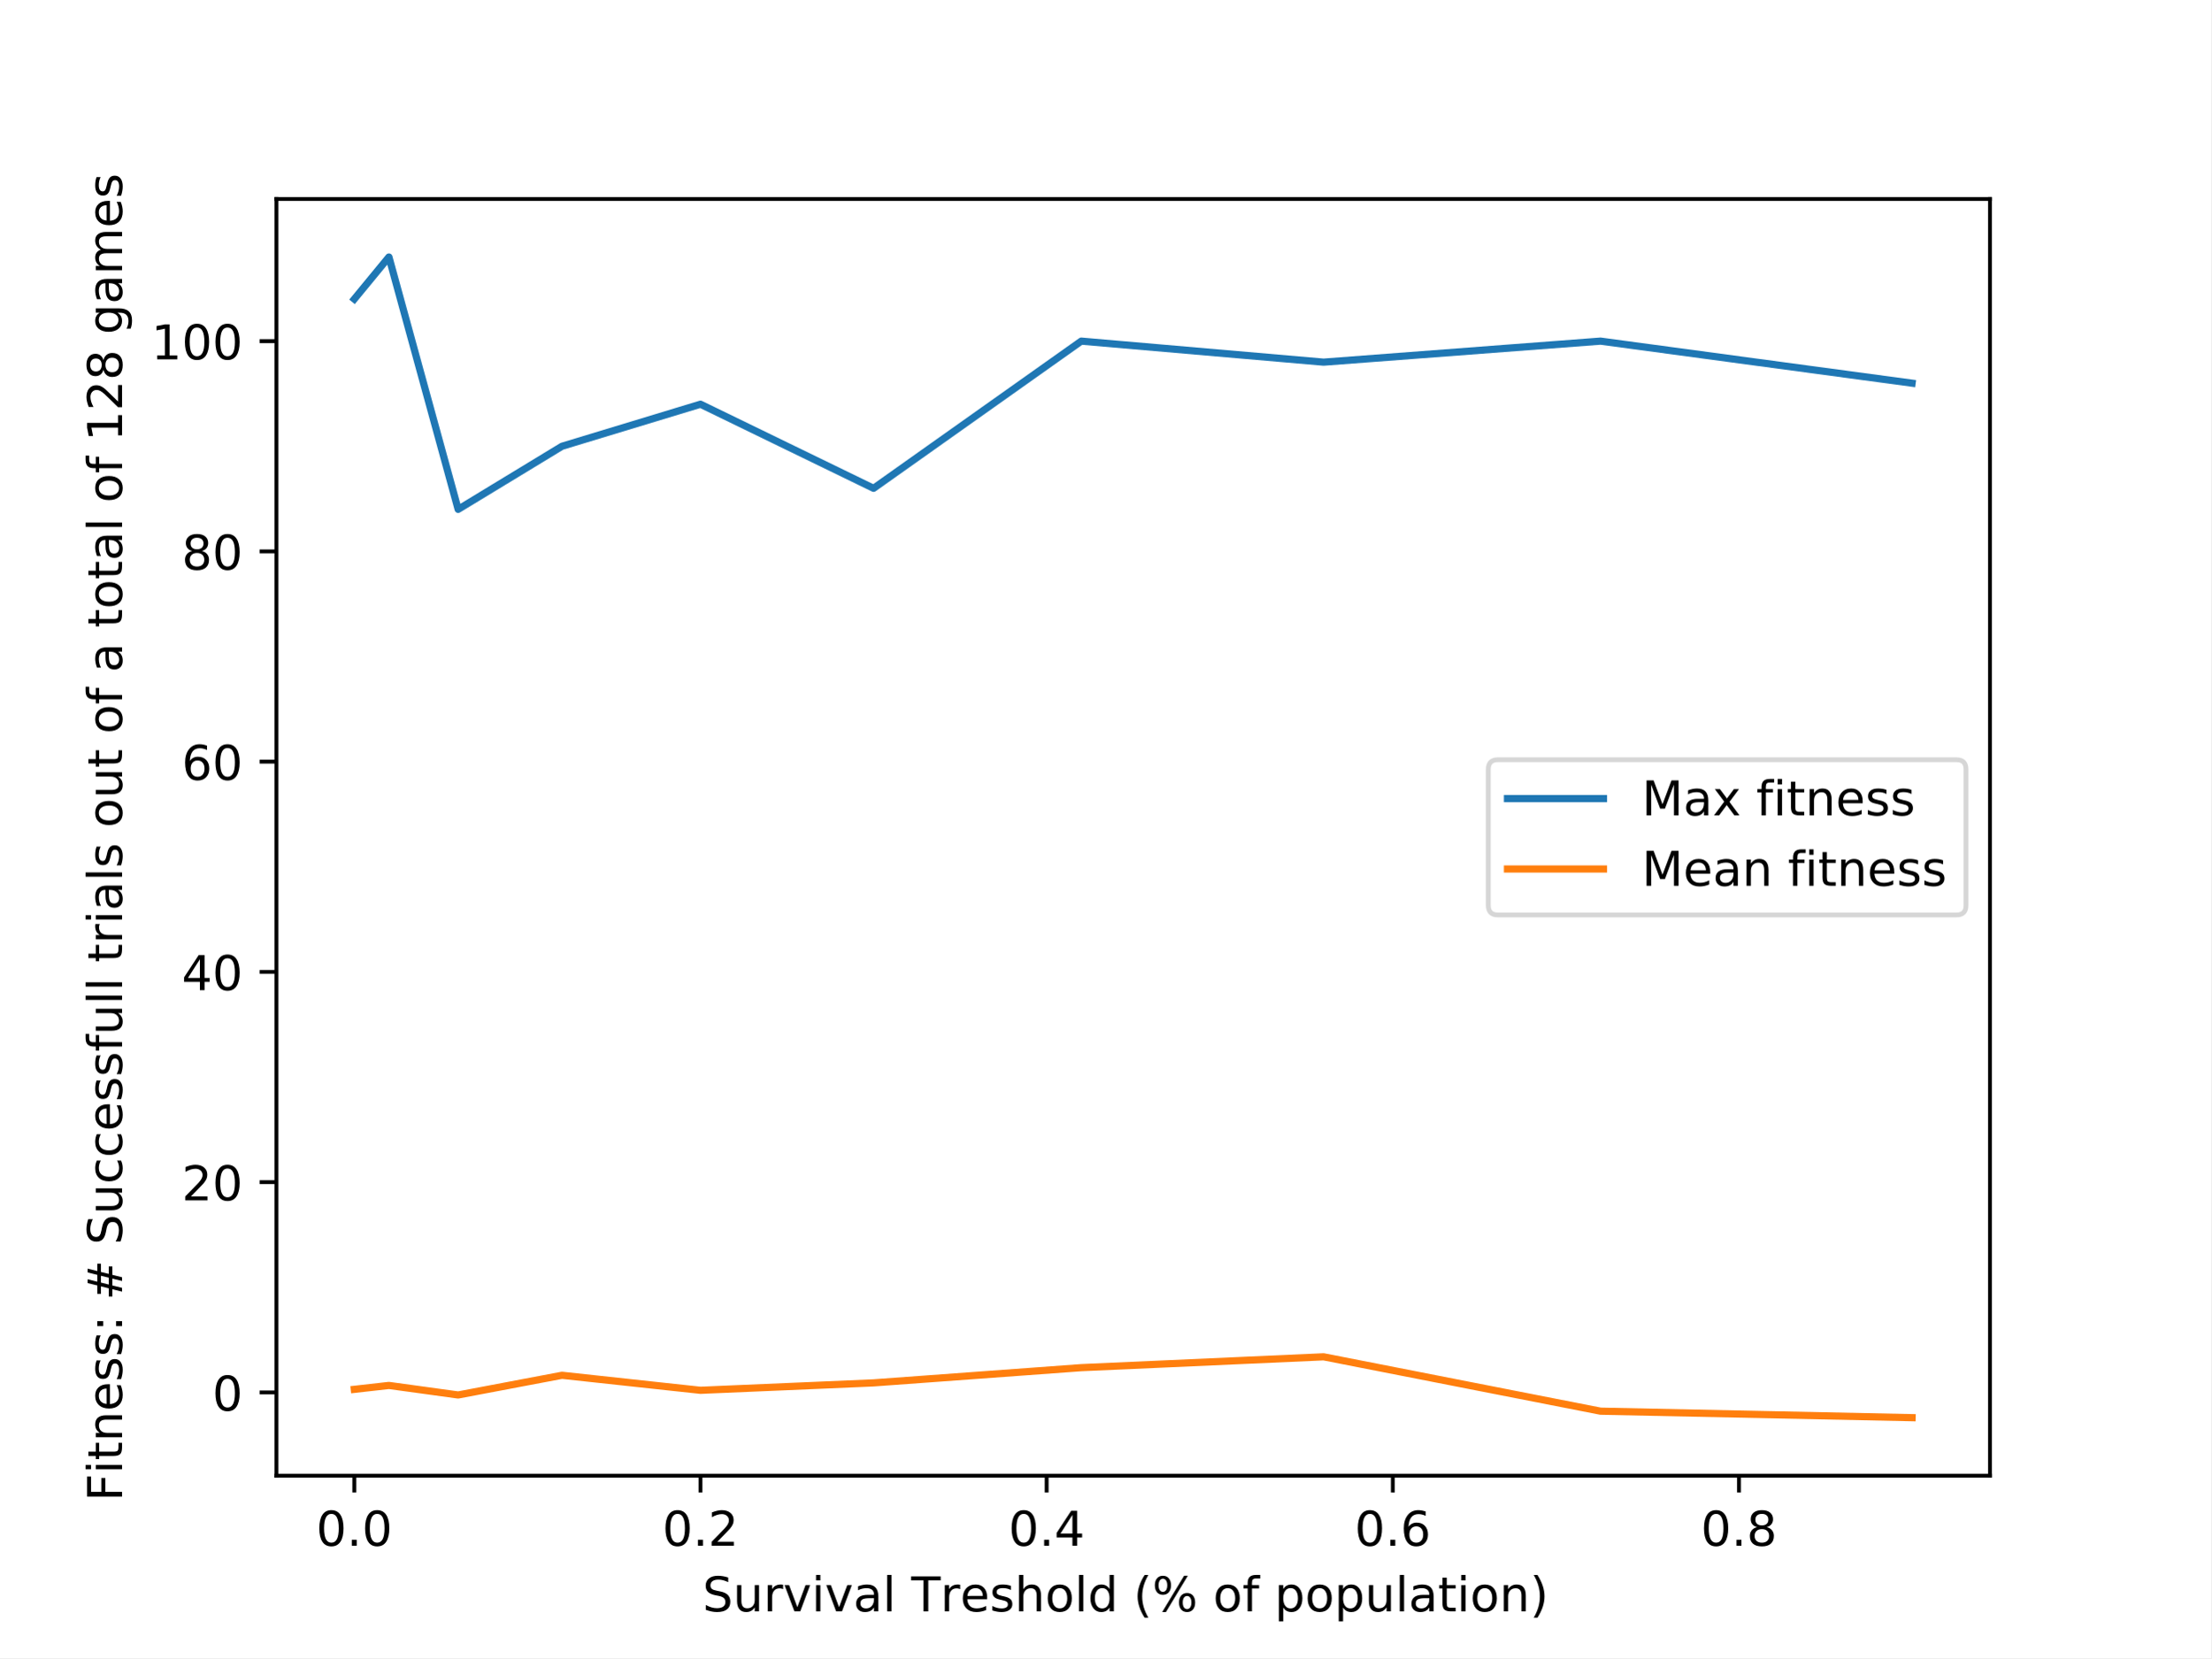
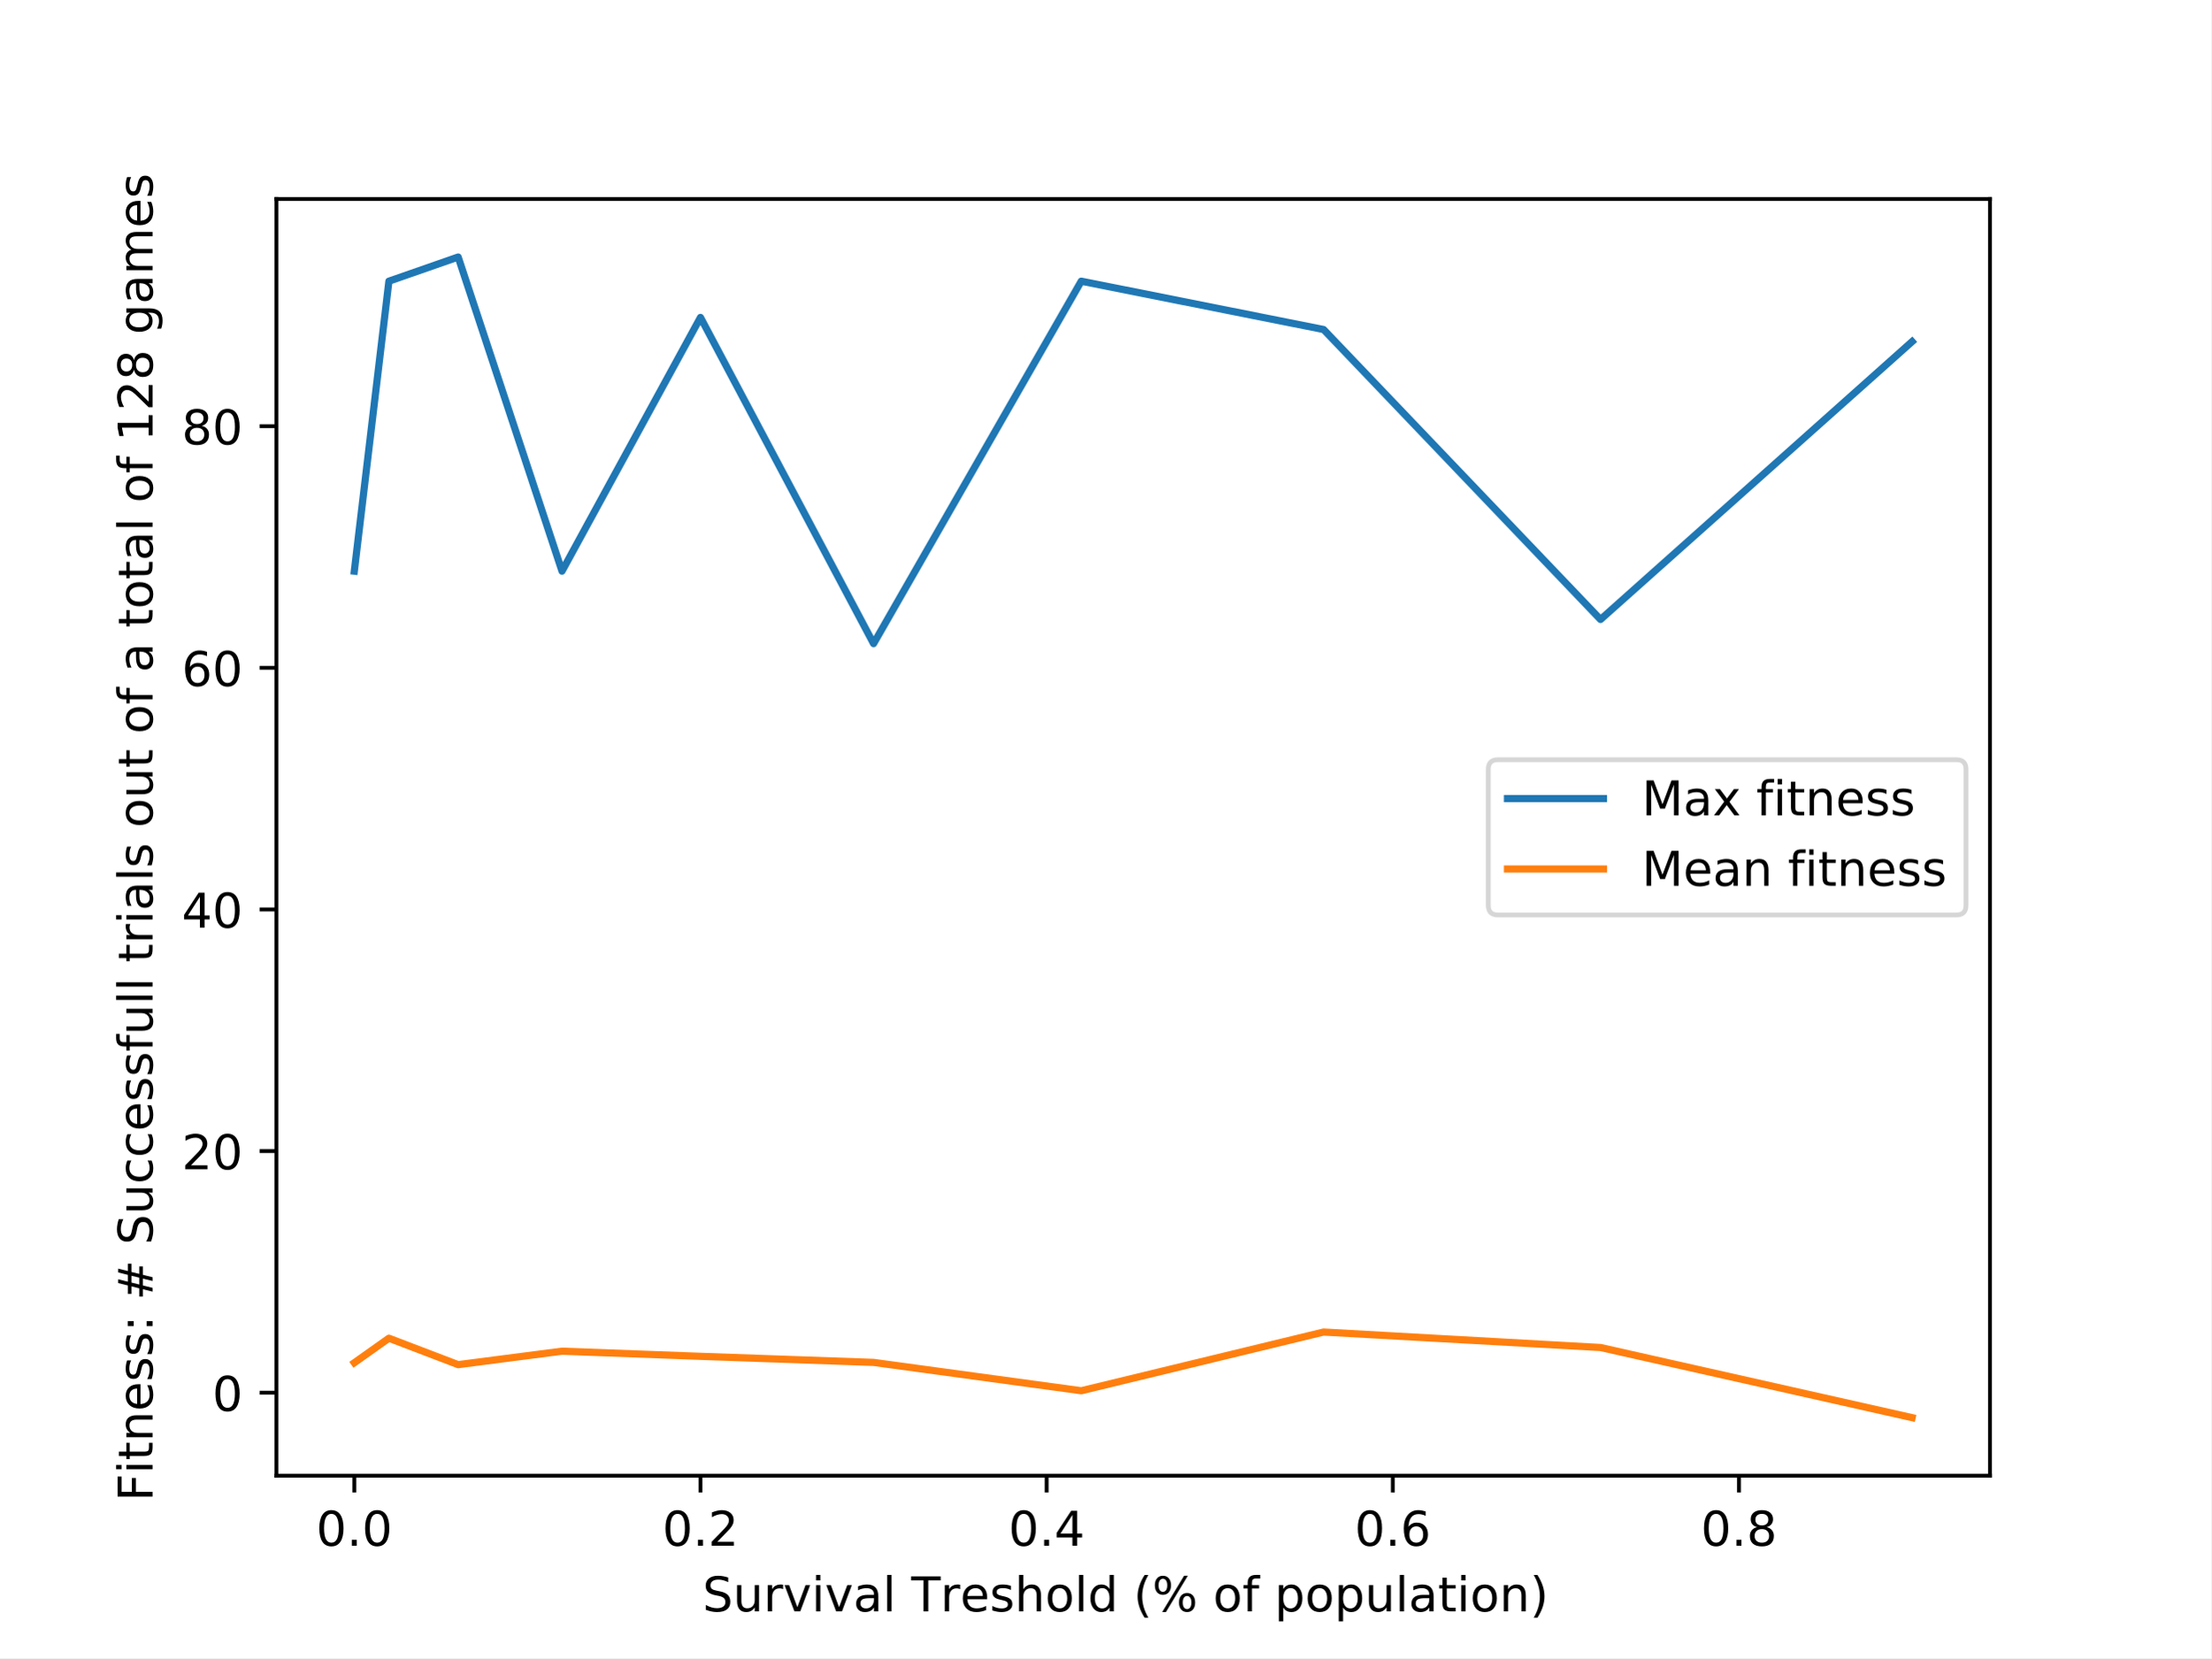
<svg xmlns="http://www.w3.org/2000/svg" xmlns:xlink="http://www.w3.org/1999/xlink" height="345.6pt" version="1.1" viewBox="0 0 460.8 345.6" width="460.8pt">
  <defs>
    <style type="text/css">
*{stroke-linecap:butt;stroke-linejoin:round;}
  </style>
  </defs>
  <g id="figure_1">
    <g id="patch_1">
      <path d="M 0 345.6  L 460.8 345.6  L 460.8 0  L 0 0  z " style="fill:#ffffff;" />
    </g>
    <g id="axes_1">
      <g id="patch_2">
        <path d="M 57.6 307.584  L 414.72 307.584  L 414.72 41.472  L 57.6 41.472  z " style="fill:#ffffff;" />
      </g>
      <g id="matplotlib.axis_1">
        <g id="xtick_1">
          <g id="line2d_1">
            <defs>
-               <path d="M 0 0  L 0 3.5  " id="m935483ca59" style="stroke:#000000;stroke-width:0.8;" />
-             </defs>
-             <g>
-               <use style="stroke:#000000;stroke-width:0.8;" x="73.833" xlink:href="#m935483ca59" y="307.584" />
+               <path d="M 0 0  L 0 3.5  " id="m6091620887" style="stroke:#000000;stroke-width:0.8;" />
+             </defs>
+             <g>
+               <use style="stroke:#000000;stroke-width:0.8;" x="73.833" xlink:href="#m6091620887" y="307.584" />
            </g>
          </g>
          <g id="text_1">
            <defs>
              <path d="M 31.781 66.406  Q 24.172 66.406 20.328 58.906  Q 16.5 51.422 16.5 36.375  Q 16.5 21.391 20.328 13.891  Q 24.172 6.391 31.781 6.391  Q 39.453 6.391 43.281 13.891  Q 47.125 21.391 47.125 36.375  Q 47.125 51.422 43.281 58.906  Q 39.453 66.406 31.781 66.406  z M 31.781 74.219  Q 44.047 74.219 50.516 64.516  Q 56.984 54.828 56.984 36.375  Q 56.984 17.969 50.516 8.266  Q 44.047 -1.422 31.781 -1.422  Q 19.531 -1.422 13.062 8.266  Q 6.594 17.969 6.594 36.375  Q 6.594 54.828 13.062 64.516  Q 19.531 74.219 31.781 74.219  z " id="DejaVuSans-48" />
              <path d="M 10.688 12.406  L 21 12.406  L 21 0  L 10.688 0  z " id="DejaVuSans-46" />
            </defs>
            <g transform="translate(65.88116 322.1824)scale(0.1 -0.1)">
              <use xlink:href="#DejaVuSans-48" />
              <use x="63.623" xlink:href="#DejaVuSans-46" />
              <use x="95.41" xlink:href="#DejaVuSans-48" />
            </g>
          </g>
        </g>
        <g id="xtick_2">
          <g id="line2d_2">
            <g>
-               <use style="stroke:#000000;stroke-width:0.8;" x="145.978" xlink:href="#m935483ca59" y="307.584" />
+               <use style="stroke:#000000;stroke-width:0.8;" x="145.978" xlink:href="#m6091620887" y="307.584" />
            </g>
          </g>
          <g id="text_2">
            <defs>
              <path d="M 19.188 8.297  L 53.609 8.297  L 53.609 0  L 7.328 0  L 7.328 8.297  Q 12.938 14.109 22.625 23.891  Q 32.328 33.688 34.812 36.531  Q 39.547 41.844 41.422 45.531  Q 43.312 49.219 43.312 52.781  Q 43.312 58.594 39.234 62.25  Q 35.156 65.922 28.609 65.922  Q 23.969 65.922 18.812 64.312  Q 13.672 62.703 7.812 59.422  L 7.812 69.391  Q 13.766 71.781 18.938 73  Q 24.125 74.219 28.422 74.219  Q 39.75 74.219 46.484 68.547  Q 53.219 62.891 53.219 53.422  Q 53.219 48.922 51.531 44.891  Q 49.859 40.875 45.406 35.406  Q 44.188 33.984 37.641 27.219  Q 31.109 20.453 19.188 8.297  z " id="DejaVuSans-50" />
            </defs>
            <g transform="translate(138.0266 322.1824)scale(0.1 -0.1)">
              <use xlink:href="#DejaVuSans-48" />
              <use x="63.623" xlink:href="#DejaVuSans-46" />
              <use x="95.41" xlink:href="#DejaVuSans-50" />
            </g>
          </g>
        </g>
        <g id="xtick_3">
          <g id="line2d_3">
            <g>
-               <use style="stroke:#000000;stroke-width:0.8;" x="218.124" xlink:href="#m935483ca59" y="307.584" />
+               <use style="stroke:#000000;stroke-width:0.8;" x="218.124" xlink:href="#m6091620887" y="307.584" />
            </g>
          </g>
          <g id="text_3">
            <defs>
              <path d="M 37.797 64.312  L 12.891 25.391  L 37.797 25.391  z M 35.203 72.906  L 47.609 72.906  L 47.609 25.391  L 58.016 25.391  L 58.016 17.188  L 47.609 17.188  L 47.609 0  L 37.797 0  L 37.797 17.188  L 4.891 17.188  L 4.891 26.703  z " id="DejaVuSans-52" />
            </defs>
            <g transform="translate(210.1721 322.1824)scale(0.1 -0.1)">
              <use xlink:href="#DejaVuSans-48" />
              <use x="63.623" xlink:href="#DejaVuSans-46" />
              <use x="95.41" xlink:href="#DejaVuSans-52" />
            </g>
          </g>
        </g>
        <g id="xtick_4">
          <g id="line2d_4">
            <g>
-               <use style="stroke:#000000;stroke-width:0.8;" x="290.269" xlink:href="#m935483ca59" y="307.584" />
+               <use style="stroke:#000000;stroke-width:0.8;" x="290.269" xlink:href="#m6091620887" y="307.584" />
            </g>
          </g>
          <g id="text_4">
            <defs>
              <path d="M 33.016 40.375  Q 26.375 40.375 22.484 35.828  Q 18.609 31.297 18.609 23.391  Q 18.609 15.531 22.484 10.953  Q 26.375 6.391 33.016 6.391  Q 39.656 6.391 43.531 10.953  Q 47.406 15.531 47.406 23.391  Q 47.406 31.297 43.531 35.828  Q 39.656 40.375 33.016 40.375  z M 52.594 71.297  L 52.594 62.312  Q 48.875 64.062 45.094 64.984  Q 41.312 65.922 37.594 65.922  Q 27.828 65.922 22.672 59.328  Q 17.531 52.734 16.797 39.406  Q 19.672 43.656 24.016 45.922  Q 28.375 48.188 33.594 48.188  Q 44.578 48.188 50.953 41.516  Q 57.328 34.859 57.328 23.391  Q 57.328 12.156 50.688 5.359  Q 44.047 -1.422 33.016 -1.422  Q 20.359 -1.422 13.672 8.266  Q 6.984 17.969 6.984 36.375  Q 6.984 53.656 15.188 63.938  Q 23.391 74.219 37.203 74.219  Q 40.922 74.219 44.703 73.484  Q 48.484 72.75 52.594 71.297  z " id="DejaVuSans-54" />
            </defs>
            <g transform="translate(282.3175 322.1824)scale(0.1 -0.1)">
              <use xlink:href="#DejaVuSans-48" />
              <use x="63.623" xlink:href="#DejaVuSans-46" />
              <use x="95.41" xlink:href="#DejaVuSans-54" />
            </g>
          </g>
        </g>
        <g id="xtick_5">
          <g id="line2d_5">
            <g>
-               <use style="stroke:#000000;stroke-width:0.8;" x="362.415" xlink:href="#m935483ca59" y="307.584" />
+               <use style="stroke:#000000;stroke-width:0.8;" x="362.415" xlink:href="#m6091620887" y="307.584" />
            </g>
          </g>
          <g id="text_5">
            <defs>
              <path d="M 31.781 34.625  Q 24.75 34.625 20.719 30.859  Q 16.703 27.094 16.703 20.516  Q 16.703 13.922 20.719 10.156  Q 24.75 6.391 31.781 6.391  Q 38.812 6.391 42.859 10.172  Q 46.922 13.969 46.922 20.516  Q 46.922 27.094 42.891 30.859  Q 38.875 34.625 31.781 34.625  z M 21.922 38.812  Q 15.578 40.375 12.031 44.719  Q 8.5 49.078 8.5 55.328  Q 8.5 64.062 14.719 69.141  Q 20.953 74.219 31.781 74.219  Q 42.672 74.219 48.875 69.141  Q 55.078 64.062 55.078 55.328  Q 55.078 49.078 51.531 44.719  Q 48 40.375 41.703 38.812  Q 48.828 37.156 52.797 32.312  Q 56.781 27.484 56.781 20.516  Q 56.781 9.906 50.312 4.234  Q 43.844 -1.422 31.781 -1.422  Q 19.734 -1.422 13.25 4.234  Q 6.781 9.906 6.781 20.516  Q 6.781 27.484 10.781 32.312  Q 14.797 37.156 21.922 38.812  z M 18.312 54.391  Q 18.312 48.734 21.844 45.562  Q 25.391 42.391 31.781 42.391  Q 38.141 42.391 41.719 45.562  Q 45.312 48.734 45.312 54.391  Q 45.312 60.062 41.719 63.234  Q 38.141 66.406 31.781 66.406  Q 25.391 66.406 21.844 63.234  Q 18.312 60.062 18.312 54.391  z " id="DejaVuSans-56" />
            </defs>
            <g transform="translate(354.463 322.1824)scale(0.1 -0.1)">
              <use xlink:href="#DejaVuSans-48" />
              <use x="63.623" xlink:href="#DejaVuSans-46" />
              <use x="95.41" xlink:href="#DejaVuSans-56" />
            </g>
          </g>
        </g>
        <g id="text_6">
          <defs>
            <path d="M 53.516 70.516  L 53.516 60.891  Q 47.906 63.578 42.922 64.891  Q 37.938 66.219 33.297 66.219  Q 25.25 66.219 20.875 63.094  Q 16.5 59.969 16.5 54.203  Q 16.5 49.359 19.406 46.891  Q 22.312 44.438 30.422 42.922  L 36.375 41.703  Q 47.406 39.594 52.656 34.297  Q 57.906 29 57.906 20.125  Q 57.906 9.516 50.797 4.047  Q 43.703 -1.422 29.984 -1.422  Q 24.812 -1.422 18.969 -0.25  Q 13.141 0.922 6.891 3.219  L 6.891 13.375  Q 12.891 10.016 18.656 8.297  Q 24.422 6.594 29.984 6.594  Q 38.422 6.594 43.016 9.906  Q 47.609 13.234 47.609 19.391  Q 47.609 24.75 44.312 27.781  Q 41.016 30.812 33.5 32.328  L 27.484 33.5  Q 16.453 35.688 11.516 40.375  Q 6.594 45.062 6.594 53.422  Q 6.594 63.094 13.406 68.656  Q 20.219 74.219 32.172 74.219  Q 37.312 74.219 42.625 73.281  Q 47.953 72.359 53.516 70.516  z " id="DejaVuSans-83" />
            <path d="M 8.5 21.578  L 8.5 54.688  L 17.484 54.688  L 17.484 21.922  Q 17.484 14.156 20.5 10.266  Q 23.531 6.391 29.594 6.391  Q 36.859 6.391 41.078 11.031  Q 45.312 15.672 45.312 23.688  L 45.312 54.688  L 54.297 54.688  L 54.297 0  L 45.312 0  L 45.312 8.406  Q 42.047 3.422 37.719 1  Q 33.406 -1.422 27.688 -1.422  Q 18.266 -1.422 13.375 4.438  Q 8.5 10.297 8.5 21.578  z M 31.109 56  z " id="DejaVuSans-117" />
            <path d="M 41.109 46.297  Q 39.594 47.172 37.812 47.578  Q 36.031 48 33.891 48  Q 26.266 48 22.188 43.047  Q 18.109 38.094 18.109 28.812  L 18.109 0  L 9.078 0  L 9.078 54.688  L 18.109 54.688  L 18.109 46.188  Q 20.953 51.172 25.484 53.578  Q 30.031 56 36.531 56  Q 37.453 56 38.578 55.875  Q 39.703 55.766 41.062 55.516  z " id="DejaVuSans-114" />
            <path d="M 2.984 54.688  L 12.5 54.688  L 29.594 8.797  L 46.688 54.688  L 56.203 54.688  L 35.688 0  L 23.484 0  z " id="DejaVuSans-118" />
            <path d="M 9.422 54.688  L 18.406 54.688  L 18.406 0  L 9.422 0  z M 9.422 75.984  L 18.406 75.984  L 18.406 64.594  L 9.422 64.594  z " id="DejaVuSans-105" />
            <path d="M 34.281 27.484  Q 23.391 27.484 19.188 25  Q 14.984 22.516 14.984 16.5  Q 14.984 11.719 18.141 8.906  Q 21.297 6.109 26.703 6.109  Q 34.188 6.109 38.703 11.406  Q 43.219 16.703 43.219 25.484  L 43.219 27.484  z M 52.203 31.203  L 52.203 0  L 43.219 0  L 43.219 8.297  Q 40.141 3.328 35.547 0.953  Q 30.953 -1.422 24.312 -1.422  Q 15.922 -1.422 10.953 3.297  Q 6 8.016 6 15.922  Q 6 25.141 12.172 29.828  Q 18.359 34.516 30.609 34.516  L 43.219 34.516  L 43.219 35.406  Q 43.219 41.609 39.141 45  Q 35.062 48.391 27.688 48.391  Q 23 48.391 18.547 47.266  Q 14.109 46.141 10.016 43.891  L 10.016 52.203  Q 14.938 54.109 19.578 55.047  Q 24.219 56 28.609 56  Q 40.484 56 46.344 49.844  Q 52.203 43.703 52.203 31.203  z " id="DejaVuSans-97" />
            <path d="M 9.422 75.984  L 18.406 75.984  L 18.406 0  L 9.422 0  z " id="DejaVuSans-108" />
            <path id="DejaVuSans-32" />
            <path d="M -0.297 72.906  L 61.375 72.906  L 61.375 64.594  L 35.5 64.594  L 35.5 0  L 25.594 0  L 25.594 64.594  L -0.297 64.594  z " id="DejaVuSans-84" />
            <path d="M 56.203 29.594  L 56.203 25.203  L 14.891 25.203  Q 15.484 15.922 20.484 11.062  Q 25.484 6.203 34.422 6.203  Q 39.594 6.203 44.453 7.469  Q 49.312 8.734 54.109 11.281  L 54.109 2.781  Q 49.266 0.734 44.188 -0.344  Q 39.109 -1.422 33.891 -1.422  Q 20.797 -1.422 13.156 6.188  Q 5.516 13.812 5.516 26.812  Q 5.516 40.234 12.766 48.109  Q 20.016 56 32.328 56  Q 43.359 56 49.781 48.891  Q 56.203 41.797 56.203 29.594  z M 47.219 32.234  Q 47.125 39.594 43.094 43.984  Q 39.062 48.391 32.422 48.391  Q 24.906 48.391 20.391 44.141  Q 15.875 39.891 15.188 32.172  z " id="DejaVuSans-101" />
            <path d="M 44.281 53.078  L 44.281 44.578  Q 40.484 46.531 36.375 47.5  Q 32.281 48.484 27.875 48.484  Q 21.188 48.484 17.844 46.438  Q 14.5 44.391 14.5 40.281  Q 14.5 37.156 16.891 35.375  Q 19.281 33.594 26.516 31.984  L 29.594 31.297  Q 39.156 29.25 43.188 25.516  Q 47.219 21.781 47.219 15.094  Q 47.219 7.469 41.188 3.016  Q 35.156 -1.422 24.609 -1.422  Q 20.219 -1.422 15.453 -0.562  Q 10.688 0.297 5.422 2  L 5.422 11.281  Q 10.406 8.688 15.234 7.391  Q 20.062 6.109 24.812 6.109  Q 31.156 6.109 34.562 8.281  Q 37.984 10.453 37.984 14.406  Q 37.984 18.062 35.516 20.016  Q 33.062 21.969 24.703 23.781  L 21.578 24.516  Q 13.234 26.266 9.516 29.906  Q 5.812 33.547 5.812 39.891  Q 5.812 47.609 11.281 51.797  Q 16.75 56 26.812 56  Q 31.781 56 36.172 55.266  Q 40.578 54.547 44.281 53.078  z " id="DejaVuSans-115" />
            <path d="M 54.891 33.016  L 54.891 0  L 45.906 0  L 45.906 32.719  Q 45.906 40.484 42.875 44.328  Q 39.844 48.188 33.797 48.188  Q 26.516 48.188 22.312 43.547  Q 18.109 38.922 18.109 30.906  L 18.109 0  L 9.078 0  L 9.078 75.984  L 18.109 75.984  L 18.109 46.188  Q 21.344 51.125 25.703 53.562  Q 30.078 56 35.797 56  Q 45.219 56 50.047 50.172  Q 54.891 44.344 54.891 33.016  z " id="DejaVuSans-104" />
            <path d="M 30.609 48.391  Q 23.391 48.391 19.188 42.75  Q 14.984 37.109 14.984 27.297  Q 14.984 17.484 19.156 11.844  Q 23.344 6.203 30.609 6.203  Q 37.797 6.203 41.984 11.859  Q 46.188 17.531 46.188 27.297  Q 46.188 37.016 41.984 42.703  Q 37.797 48.391 30.609 48.391  z M 30.609 56  Q 42.328 56 49.016 48.375  Q 55.719 40.766 55.719 27.297  Q 55.719 13.875 49.016 6.219  Q 42.328 -1.422 30.609 -1.422  Q 18.844 -1.422 12.172 6.219  Q 5.516 13.875 5.516 27.297  Q 5.516 40.766 12.172 48.375  Q 18.844 56 30.609 56  z " id="DejaVuSans-111" />
            <path d="M 45.406 46.391  L 45.406 75.984  L 54.391 75.984  L 54.391 0  L 45.406 0  L 45.406 8.203  Q 42.578 3.328 38.25 0.953  Q 33.938 -1.422 27.875 -1.422  Q 17.969 -1.422 11.734 6.484  Q 5.516 14.406 5.516 27.297  Q 5.516 40.188 11.734 48.094  Q 17.969 56 27.875 56  Q 33.938 56 38.25 53.625  Q 42.578 51.266 45.406 46.391  z M 14.797 27.297  Q 14.797 17.391 18.875 11.75  Q 22.953 6.109 30.078 6.109  Q 37.203 6.109 41.297 11.75  Q 45.406 17.391 45.406 27.297  Q 45.406 37.203 41.297 42.844  Q 37.203 48.484 30.078 48.484  Q 22.953 48.484 18.875 42.844  Q 14.797 37.203 14.797 27.297  z " id="DejaVuSans-100" />
            <path d="M 31 75.875  Q 24.469 64.656 21.281 53.656  Q 18.109 42.672 18.109 31.391  Q 18.109 20.125 21.312 9.062  Q 24.516 -2 31 -13.188  L 23.188 -13.188  Q 15.875 -1.703 12.234 9.375  Q 8.594 20.453 8.594 31.391  Q 8.594 42.281 12.203 53.312  Q 15.828 64.359 23.188 75.875  z " id="DejaVuSans-40" />
            <path d="M 72.703 32.078  Q 68.453 32.078 66.031 28.469  Q 63.625 24.859 63.625 18.406  Q 63.625 12.062 66.031 8.422  Q 68.453 4.781 72.703 4.781  Q 76.859 4.781 79.266 8.422  Q 81.688 12.062 81.688 18.406  Q 81.688 24.812 79.266 28.438  Q 76.859 32.078 72.703 32.078  z M 72.703 38.281  Q 80.422 38.281 84.953 32.906  Q 89.5 27.547 89.5 18.406  Q 89.5 9.281 84.938 3.922  Q 80.375 -1.422 72.703 -1.422  Q 64.891 -1.422 60.344 3.922  Q 55.812 9.281 55.812 18.406  Q 55.812 27.594 60.375 32.938  Q 64.938 38.281 72.703 38.281  z M 22.312 68.016  Q 18.109 68.016 15.688 64.375  Q 13.281 60.75 13.281 54.391  Q 13.281 47.953 15.672 44.328  Q 18.062 40.719 22.312 40.719  Q 26.562 40.719 28.969 44.328  Q 31.391 47.953 31.391 54.391  Q 31.391 60.688 28.953 64.344  Q 26.516 68.016 22.312 68.016  z M 66.406 74.219  L 74.219 74.219  L 28.609 -1.422  L 20.797 -1.422  z M 22.312 74.219  Q 30.031 74.219 34.609 68.875  Q 39.203 63.531 39.203 54.391  Q 39.203 45.172 34.641 39.844  Q 30.078 34.516 22.312 34.516  Q 14.547 34.516 10.031 39.859  Q 5.516 45.219 5.516 54.391  Q 5.516 63.484 10.047 68.844  Q 14.594 74.219 22.312 74.219  z " id="DejaVuSans-37" />
            <path d="M 37.109 75.984  L 37.109 68.5  L 28.516 68.5  Q 23.688 68.5 21.797 66.547  Q 19.922 64.594 19.922 59.516  L 19.922 54.688  L 34.719 54.688  L 34.719 47.703  L 19.922 47.703  L 19.922 0  L 10.891 0  L 10.891 47.703  L 2.297 47.703  L 2.297 54.688  L 10.891 54.688  L 10.891 58.5  Q 10.891 67.625 15.141 71.797  Q 19.391 75.984 28.609 75.984  z " id="DejaVuSans-102" />
            <path d="M 18.109 8.203  L 18.109 -20.797  L 9.078 -20.797  L 9.078 54.688  L 18.109 54.688  L 18.109 46.391  Q 20.953 51.266 25.266 53.625  Q 29.594 56 35.594 56  Q 45.562 56 51.781 48.094  Q 58.016 40.188 58.016 27.297  Q 58.016 14.406 51.781 6.484  Q 45.562 -1.422 35.594 -1.422  Q 29.594 -1.422 25.266 0.953  Q 20.953 3.328 18.109 8.203  z M 48.688 27.297  Q 48.688 37.203 44.609 42.844  Q 40.531 48.484 33.406 48.484  Q 26.266 48.484 22.188 42.844  Q 18.109 37.203 18.109 27.297  Q 18.109 17.391 22.188 11.75  Q 26.266 6.109 33.406 6.109  Q 40.531 6.109 44.609 11.75  Q 48.688 17.391 48.688 27.297  z " id="DejaVuSans-112" />
            <path d="M 18.312 70.219  L 18.312 54.688  L 36.812 54.688  L 36.812 47.703  L 18.312 47.703  L 18.312 18.016  Q 18.312 11.328 20.141 9.422  Q 21.969 7.516 27.594 7.516  L 36.812 7.516  L 36.812 0  L 27.594 0  Q 17.188 0 13.234 3.875  Q 9.281 7.766 9.281 18.016  L 9.281 47.703  L 2.688 47.703  L 2.688 54.688  L 9.281 54.688  L 9.281 70.219  z " id="DejaVuSans-116" />
            <path d="M 54.891 33.016  L 54.891 0  L 45.906 0  L 45.906 32.719  Q 45.906 40.484 42.875 44.328  Q 39.844 48.188 33.797 48.188  Q 26.516 48.188 22.312 43.547  Q 18.109 38.922 18.109 30.906  L 18.109 0  L 9.078 0  L 9.078 54.688  L 18.109 54.688  L 18.109 46.188  Q 21.344 51.125 25.703 53.562  Q 30.078 56 35.797 56  Q 45.219 56 50.047 50.172  Q 54.891 44.344 54.891 33.016  z " id="DejaVuSans-110" />
            <path d="M 8.016 75.875  L 15.828 75.875  Q 23.141 64.359 26.781 53.312  Q 30.422 42.281 30.422 31.391  Q 30.422 20.453 26.781 9.375  Q 23.141 -1.703 15.828 -13.188  L 8.016 -13.188  Q 14.5 -2 17.703 9.062  Q 20.906 20.125 20.906 31.391  Q 20.906 42.672 17.703 53.656  Q 14.5 64.656 8.016 75.875  z " id="DejaVuSans-41" />
          </defs>
          <g transform="translate(146.4069 335.8606)scale(0.1 -0.1)">
            <use xlink:href="#DejaVuSans-83" />
            <use x="63.477" xlink:href="#DejaVuSans-117" />
            <use x="126.855" xlink:href="#DejaVuSans-114" />
            <use x="167.969" xlink:href="#DejaVuSans-118" />
            <use x="227.148" xlink:href="#DejaVuSans-105" />
            <use x="254.932" xlink:href="#DejaVuSans-118" />
            <use x="314.111" xlink:href="#DejaVuSans-97" />
            <use x="375.391" xlink:href="#DejaVuSans-108" />
            <use x="403.174" xlink:href="#DejaVuSans-32" />
            <use x="434.961" xlink:href="#DejaVuSans-84" />
            <use x="495.826" xlink:href="#DejaVuSans-114" />
            <use x="536.908" xlink:href="#DejaVuSans-101" />
            <use x="598.432" xlink:href="#DejaVuSans-115" />
            <use x="650.531" xlink:href="#DejaVuSans-104" />
            <use x="713.91" xlink:href="#DejaVuSans-111" />
            <use x="775.092" xlink:href="#DejaVuSans-108" />
            <use x="802.875" xlink:href="#DejaVuSans-100" />
            <use x="866.352" xlink:href="#DejaVuSans-32" />
            <use x="898.139" xlink:href="#DejaVuSans-40" />
            <use x="937.152" xlink:href="#DejaVuSans-37" />
            <use x="1032.172" xlink:href="#DejaVuSans-32" />
            <use x="1063.959" xlink:href="#DejaVuSans-111" />
            <use x="1125.141" xlink:href="#DejaVuSans-102" />
            <use x="1160.346" xlink:href="#DejaVuSans-32" />
            <use x="1192.133" xlink:href="#DejaVuSans-112" />
            <use x="1255.609" xlink:href="#DejaVuSans-111" />
            <use x="1316.791" xlink:href="#DejaVuSans-112" />
            <use x="1380.268" xlink:href="#DejaVuSans-117" />
            <use x="1443.646" xlink:href="#DejaVuSans-108" />
            <use x="1471.43" xlink:href="#DejaVuSans-97" />
            <use x="1532.709" xlink:href="#DejaVuSans-116" />
            <use x="1571.918" xlink:href="#DejaVuSans-105" />
            <use x="1599.701" xlink:href="#DejaVuSans-111" />
            <use x="1660.883" xlink:href="#DejaVuSans-110" />
            <use x="1724.262" xlink:href="#DejaVuSans-41" />
            <use x="1763.275" xlink:href="#DejaVuSans-32" />
          </g>
        </g>
      </g>
      <g id="matplotlib.axis_2">
        <g id="ytick_1">
          <g id="line2d_6">
            <defs>
-               <path d="M 0 0  L -3.5 0  " id="m1b7a7aae16" style="stroke:#000000;stroke-width:0.8;" />
-             </defs>
-             <g>
-               <use style="stroke:#000000;stroke-width:0.8;" x="57.6" xlink:href="#m1b7a7aae16" y="290.223" />
+               <path d="M 0 0  L -3.5 0  " id="m86a3b48ec6" style="stroke:#000000;stroke-width:0.8;" />
+             </defs>
+             <g>
+               <use style="stroke:#000000;stroke-width:0.8;" x="57.6" xlink:href="#m86a3b48ec6" y="290.287" />
            </g>
          </g>
          <g id="text_7">
-             <g transform="translate(44.2375 294.0218)scale(0.1 -0.1)">
+             <g transform="translate(44.2375 294.0862)scale(0.1 -0.1)">
              <use xlink:href="#DejaVuSans-48" />
            </g>
          </g>
        </g>
        <g id="ytick_2">
          <g id="line2d_7">
            <g>
-               <use style="stroke:#000000;stroke-width:0.8;" x="57.6" xlink:href="#m1b7a7aae16" y="246.398" />
+               <use style="stroke:#000000;stroke-width:0.8;" x="57.6" xlink:href="#m86a3b48ec6" y="239.921" />
            </g>
          </g>
          <g id="text_8">
-             <g transform="translate(37.875 250.1969)scale(0.1 -0.1)">
+             <g transform="translate(37.875 243.7205)scale(0.1 -0.1)">
              <use xlink:href="#DejaVuSans-50" />
              <use x="63.623" xlink:href="#DejaVuSans-48" />
            </g>
          </g>
        </g>
        <g id="ytick_3">
          <g id="line2d_8">
            <g>
-               <use style="stroke:#000000;stroke-width:0.8;" x="57.6" xlink:href="#m1b7a7aae16" y="202.573" />
+               <use style="stroke:#000000;stroke-width:0.8;" x="57.6" xlink:href="#m86a3b48ec6" y="189.556" />
            </g>
          </g>
          <g id="text_9">
-             <g transform="translate(37.875 206.372)scale(0.1 -0.1)">
+             <g transform="translate(37.875 193.3547)scale(0.1 -0.1)">
              <use xlink:href="#DejaVuSans-52" />
              <use x="63.623" xlink:href="#DejaVuSans-48" />
            </g>
          </g>
        </g>
        <g id="ytick_4">
          <g id="line2d_9">
            <g>
-               <use style="stroke:#000000;stroke-width:0.8;" x="57.6" xlink:href="#m1b7a7aae16" y="158.748" />
+               <use style="stroke:#000000;stroke-width:0.8;" x="57.6" xlink:href="#m86a3b48ec6" y="139.19" />
            </g>
          </g>
          <g id="text_10">
-             <g transform="translate(37.875 162.547)scale(0.1 -0.1)">
+             <g transform="translate(37.875 142.989)scale(0.1 -0.1)">
              <use xlink:href="#DejaVuSans-54" />
              <use x="63.623" xlink:href="#DejaVuSans-48" />
            </g>
          </g>
        </g>
        <g id="ytick_5">
          <g id="line2d_10">
            <g>
-               <use style="stroke:#000000;stroke-width:0.8;" x="57.6" xlink:href="#m1b7a7aae16" y="114.923" />
+               <use style="stroke:#000000;stroke-width:0.8;" x="57.6" xlink:href="#m86a3b48ec6" y="88.824" />
            </g>
          </g>
          <g id="text_11">
-             <g transform="translate(37.875 118.7221)scale(0.1 -0.1)">
+             <g transform="translate(37.875 92.62324)scale(0.1 -0.1)">
              <use xlink:href="#DejaVuSans-56" />
              <use x="63.623" xlink:href="#DejaVuSans-48" />
            </g>
          </g>
        </g>
-         <g id="ytick_6">
-           <g id="line2d_11">
-             <g>
-               <use style="stroke:#000000;stroke-width:0.8;" x="57.6" xlink:href="#m1b7a7aae16" y="71.098" />
-             </g>
-           </g>
-           <g id="text_12">
-             <defs>
-               <path d="M 12.406 8.297  L 28.516 8.297  L 28.516 63.922  L 10.984 60.406  L 10.984 69.391  L 28.422 72.906  L 38.281 72.906  L 38.281 8.297  L 54.391 8.297  L 54.391 0  L 12.406 0  z " id="DejaVuSans-49" />
-             </defs>
-             <g transform="translate(31.5125 74.89719)scale(0.1 -0.1)">
-               <use xlink:href="#DejaVuSans-49" />
-               <use x="63.623" xlink:href="#DejaVuSans-48" />
-               <use x="127.246" xlink:href="#DejaVuSans-48" />
-             </g>
-           </g>
-         </g>
-         <g id="text_13">
+         <g id="text_12">
          <defs>
            <path d="M 9.812 72.906  L 51.703 72.906  L 51.703 64.594  L 19.672 64.594  L 19.672 43.109  L 48.578 43.109  L 48.578 34.812  L 19.672 34.812  L 19.672 0  L 9.812 0  z " id="DejaVuSans-70" />
            <path d="M 11.719 12.406  L 22.016 12.406  L 22.016 0  L 11.719 0  z M 11.719 51.703  L 22.016 51.703  L 22.016 39.312  L 11.719 39.312  z " id="DejaVuSans-58" />
            <path d="M 51.125 44  L 36.922 44  L 32.812 27.688  L 47.125 27.688  z M 43.797 71.781  L 38.719 51.516  L 52.984 51.516  L 58.109 71.781  L 65.922 71.781  L 60.891 51.516  L 76.125 51.516  L 76.125 44  L 58.984 44  L 54.984 27.688  L 70.516 27.688  L 70.516 20.219  L 53.078 20.219  L 48 0  L 40.188 0  L 45.219 20.219  L 30.906 20.219  L 25.875 0  L 18.016 0  L 23.094 20.219  L 7.719 20.219  L 7.719 27.688  L 24.906 27.688  L 29 44  L 13.281 44  L 13.281 51.516  L 30.906 51.516  L 35.891 71.781  z " id="DejaVuSans-35" />
            <path d="M 48.781 52.594  L 48.781 44.188  Q 44.969 46.297 41.141 47.344  Q 37.312 48.391 33.406 48.391  Q 24.656 48.391 19.812 42.844  Q 14.984 37.312 14.984 27.297  Q 14.984 17.281 19.812 11.734  Q 24.656 6.203 33.406 6.203  Q 37.312 6.203 41.141 7.25  Q 44.969 8.297 48.781 10.406  L 48.781 2.094  Q 45.016 0.344 40.984 -0.531  Q 36.969 -1.422 32.422 -1.422  Q 20.062 -1.422 12.781 6.344  Q 5.516 14.109 5.516 27.297  Q 5.516 40.672 12.859 48.328  Q 20.219 56 33.016 56  Q 37.156 56 41.109 55.141  Q 45.062 54.297 48.781 52.594  z " id="DejaVuSans-99" />
+             <path d="M 12.406 8.297  L 28.516 8.297  L 28.516 63.922  L 10.984 60.406  L 10.984 69.391  L 28.422 72.906  L 38.281 72.906  L 38.281 8.297  L 54.391 8.297  L 54.391 0  L 12.406 0  z " id="DejaVuSans-49" />
            <path d="M 45.406 27.984  Q 45.406 37.75 41.375 43.109  Q 37.359 48.484 30.078 48.484  Q 22.859 48.484 18.828 43.109  Q 14.797 37.75 14.797 27.984  Q 14.797 18.266 18.828 12.891  Q 22.859 7.516 30.078 7.516  Q 37.359 7.516 41.375 12.891  Q 45.406 18.266 45.406 27.984  z M 54.391 6.781  Q 54.391 -7.172 48.188 -13.984  Q 42 -20.797 29.203 -20.797  Q 24.469 -20.797 20.266 -20.094  Q 16.062 -19.391 12.109 -17.922  L 12.109 -9.188  Q 16.062 -11.328 19.922 -12.344  Q 23.781 -13.375 27.781 -13.375  Q 36.625 -13.375 41.016 -8.766  Q 45.406 -4.156 45.406 5.172  L 45.406 9.625  Q 42.625 4.781 38.281 2.391  Q 33.938 0 27.875 0  Q 17.828 0 11.672 7.656  Q 5.516 15.328 5.516 27.984  Q 5.516 40.672 11.672 48.328  Q 17.828 56 27.875 56  Q 33.938 56 38.281 53.609  Q 42.625 51.219 45.406 46.391  L 45.406 54.688  L 54.391 54.688  z " id="DejaVuSans-103" />
            <path d="M 52 44.188  Q 55.375 50.25 60.062 53.125  Q 64.75 56 71.094 56  Q 79.641 56 84.281 50.016  Q 88.922 44.047 88.922 33.016  L 88.922 0  L 79.891 0  L 79.891 32.719  Q 79.891 40.578 77.094 44.375  Q 74.312 48.188 68.609 48.188  Q 61.625 48.188 57.562 43.547  Q 53.516 38.922 53.516 30.906  L 53.516 0  L 44.484 0  L 44.484 32.719  Q 44.484 40.625 41.703 44.406  Q 38.922 48.188 33.109 48.188  Q 26.219 48.188 22.156 43.531  Q 18.109 38.875 18.109 30.906  L 18.109 0  L 9.078 0  L 9.078 54.688  L 18.109 54.688  L 18.109 46.188  Q 21.188 51.219 25.484 53.609  Q 29.781 56 35.688 56  Q 41.656 56 45.828 52.969  Q 50 49.953 52 44.188  z " id="DejaVuSans-109" />
          </defs>
-           <g transform="translate(25.43281 312.9217)rotate(-90)scale(0.1 -0.1)">
+           <g transform="translate(31.79531 312.9217)rotate(-90)scale(0.1 -0.1)">
            <use xlink:href="#DejaVuSans-70" />
            <use x="57.41" xlink:href="#DejaVuSans-105" />
            <use x="85.193" xlink:href="#DejaVuSans-116" />
            <use x="124.402" xlink:href="#DejaVuSans-110" />
            <use x="187.781" xlink:href="#DejaVuSans-101" />
            <use x="249.305" xlink:href="#DejaVuSans-115" />
            <use x="301.404" xlink:href="#DejaVuSans-115" />
            <use x="353.504" xlink:href="#DejaVuSans-58" />
            <use x="387.195" xlink:href="#DejaVuSans-32" />
            <use x="418.982" xlink:href="#DejaVuSans-35" />
            <use x="502.771" xlink:href="#DejaVuSans-32" />
            <use x="534.559" xlink:href="#DejaVuSans-83" />
            <use x="598.035" xlink:href="#DejaVuSans-117" />
            <use x="661.414" xlink:href="#DejaVuSans-99" />
            <use x="716.395" xlink:href="#DejaVuSans-99" />
            <use x="771.375" xlink:href="#DejaVuSans-101" />
            <use x="832.898" xlink:href="#DejaVuSans-115" />
            <use x="884.998" xlink:href="#DejaVuSans-115" />
            <use x="937.098" xlink:href="#DejaVuSans-102" />
            <use x="972.303" xlink:href="#DejaVuSans-117" />
            <use x="1035.682" xlink:href="#DejaVuSans-108" />
            <use x="1063.465" xlink:href="#DejaVuSans-108" />
            <use x="1091.248" xlink:href="#DejaVuSans-32" />
            <use x="1123.035" xlink:href="#DejaVuSans-116" />
            <use x="1162.244" xlink:href="#DejaVuSans-114" />
            <use x="1203.357" xlink:href="#DejaVuSans-105" />
            <use x="1231.141" xlink:href="#DejaVuSans-97" />
            <use x="1292.42" xlink:href="#DejaVuSans-108" />
            <use x="1320.203" xlink:href="#DejaVuSans-115" />
            <use x="1372.303" xlink:href="#DejaVuSans-32" />
            <use x="1404.09" xlink:href="#DejaVuSans-111" />
            <use x="1465.271" xlink:href="#DejaVuSans-117" />
            <use x="1528.65" xlink:href="#DejaVuSans-116" />
            <use x="1567.859" xlink:href="#DejaVuSans-32" />
            <use x="1599.646" xlink:href="#DejaVuSans-111" />
            <use x="1660.828" xlink:href="#DejaVuSans-102" />
            <use x="1696.033" xlink:href="#DejaVuSans-32" />
            <use x="1727.82" xlink:href="#DejaVuSans-97" />
            <use x="1789.1" xlink:href="#DejaVuSans-32" />
            <use x="1820.887" xlink:href="#DejaVuSans-116" />
            <use x="1860.096" xlink:href="#DejaVuSans-111" />
            <use x="1921.277" xlink:href="#DejaVuSans-116" />
            <use x="1960.486" xlink:href="#DejaVuSans-97" />
            <use x="2021.766" xlink:href="#DejaVuSans-108" />
            <use x="2049.549" xlink:href="#DejaVuSans-32" />
            <use x="2081.336" xlink:href="#DejaVuSans-111" />
            <use x="2142.518" xlink:href="#DejaVuSans-102" />
            <use x="2177.723" xlink:href="#DejaVuSans-32" />
            <use x="2209.51" xlink:href="#DejaVuSans-49" />
            <use x="2273.133" xlink:href="#DejaVuSans-50" />
            <use x="2336.756" xlink:href="#DejaVuSans-56" />
            <use x="2400.379" xlink:href="#DejaVuSans-32" />
            <use x="2432.166" xlink:href="#DejaVuSans-103" />
            <use x="2495.643" xlink:href="#DejaVuSans-97" />
            <use x="2556.922" xlink:href="#DejaVuSans-109" />
            <use x="2654.334" xlink:href="#DejaVuSans-101" />
            <use x="2715.857" xlink:href="#DejaVuSans-115" />
          </g>
        </g>
      </g>
+       <g id="line2d_11">
+         <path clip-path="url(#p440912c8da)" d="M 73.833 119.043  L 81.047 58.605  L 95.476 53.568  L 117.12 119.043  L 145.978 66.159  L 182.051 134.153  L 225.338 58.605  L 275.84 68.678  L 333.556 129.117  L 398.487 71.196  " style="fill:none;stroke:#1f77b4;stroke-linecap:square;stroke-width:1.5;" />
+       </g>
      <g id="line2d_12">
-         <path clip-path="url(#pa6efbb8784)" d="M 73.833 62.333  L 81.047 53.568  L 95.476 106.158  L 117.12 93.01  L 145.978 84.245  L 182.051 101.775  L 225.338 71.098  L 275.84 75.48  L 333.556 71.098  L 398.487 79.863  " style="fill:none;stroke:#1f77b4;stroke-linecap:square;stroke-width:1.5;" />
-       </g>
-       <g id="line2d_13">
-         <path clip-path="url(#pa6efbb8784)" d="M 73.833 289.589  L 81.047 288.77  L 95.476 290.758  L 117.12 286.654  L 145.978 289.786  L 182.051 288.239  L 225.338 285.066  L 275.84 282.803  L 333.556 294.136  L 398.487 295.488  " style="fill:none;stroke:#ff7f0e;stroke-linecap:square;stroke-width:1.5;" />
+         <path clip-path="url(#p440912c8da)" d="M 73.833 284.044  L 81.047 278.928  L 95.476 284.44  L 117.12 281.634  L 145.978 282.703  L 182.051 283.97  L 225.338 289.879  L 275.84 277.642  L 333.556 280.867  L 398.487 295.488  " style="fill:none;stroke:#ff7f0e;stroke-linecap:square;stroke-width:1.5;" />
      </g>
      <g id="patch_3">
        <path d="M 57.6 307.584  L 57.6 41.472  " style="fill:none;stroke:#000000;stroke-linecap:square;stroke-linejoin:miter;stroke-width:0.8;" />
      </g>
      <g id="patch_4">
        <path d="M 414.72 307.584  L 414.72 41.472  " style="fill:none;stroke:#000000;stroke-linecap:square;stroke-linejoin:miter;stroke-width:0.8;" />
      </g>
      <g id="patch_5">
        <path d="M 57.6 307.584  L 414.72 307.584  " style="fill:none;stroke:#000000;stroke-linecap:square;stroke-linejoin:miter;stroke-width:0.8;" />
      </g>
      <g id="patch_6">
        <path d="M 57.6 41.472  L 414.72 41.472  " style="fill:none;stroke:#000000;stroke-linecap:square;stroke-linejoin:miter;stroke-width:0.8;" />
      </g>
      <g id="legend_1">
        <g id="patch_7">
          <path d="M 312.167 190.706  L 407.72 190.706  Q 409.72 190.706 409.72 188.706  L 409.72 160.35  Q 409.72 158.35 407.72 158.35  L 312.167 158.35  Q 310.167 158.35 310.167 160.35  L 310.167 188.706  Q 310.167 190.706 312.167 190.706  z " style="fill:#ffffff;opacity:0.8;stroke:#cccccc;stroke-linejoin:miter;" />
        </g>
-         <g id="line2d_14">
+         <g id="line2d_13">
          <path d="M 314.167 166.448  L 334.167 166.448  " style="fill:none;stroke:#1f77b4;stroke-linecap:square;stroke-width:1.5;" />
        </g>
-         <g id="line2d_15" />
-         <g id="text_14">
+         <g id="line2d_14" />
+         <g id="text_13">
          <defs>
            <path d="M 9.812 72.906  L 24.516 72.906  L 43.109 23.297  L 61.812 72.906  L 76.516 72.906  L 76.516 0  L 66.891 0  L 66.891 64.016  L 48.094 14.016  L 38.188 14.016  L 19.391 64.016  L 19.391 0  L 9.812 0  z " id="DejaVuSans-77" />
            <path d="M 54.891 54.688  L 35.109 28.078  L 55.906 0  L 45.312 0  L 29.391 21.484  L 13.484 0  L 2.875 0  L 24.125 28.609  L 4.688 54.688  L 15.281 54.688  L 29.781 35.203  L 44.281 54.688  z " id="DejaVuSans-120" />
          </defs>
          <g transform="translate(342.1669 169.9483)scale(0.1 -0.1)">
            <use xlink:href="#DejaVuSans-77" />
            <use x="86.279" xlink:href="#DejaVuSans-97" />
            <use x="147.559" xlink:href="#DejaVuSans-120" />
            <use x="206.738" xlink:href="#DejaVuSans-32" />
            <use x="238.525" xlink:href="#DejaVuSans-102" />
            <use x="273.73" xlink:href="#DejaVuSans-105" />
            <use x="301.514" xlink:href="#DejaVuSans-116" />
            <use x="340.723" xlink:href="#DejaVuSans-110" />
            <use x="404.102" xlink:href="#DejaVuSans-101" />
            <use x="465.625" xlink:href="#DejaVuSans-115" />
            <use x="517.725" xlink:href="#DejaVuSans-115" />
          </g>
        </g>
-         <g id="line2d_16">
+         <g id="line2d_15">
          <path d="M 314.167 181.126  L 334.167 181.126  " style="fill:none;stroke:#ff7f0e;stroke-linecap:square;stroke-width:1.5;" />
        </g>
-         <g id="line2d_17" />
-         <g id="text_15">
+         <g id="line2d_16" />
+         <g id="text_14">
          <g transform="translate(342.1669 184.6264)scale(0.1 -0.1)">
            <use xlink:href="#DejaVuSans-77" />
            <use x="86.279" xlink:href="#DejaVuSans-101" />
            <use x="147.803" xlink:href="#DejaVuSans-97" />
            <use x="209.082" xlink:href="#DejaVuSans-110" />
            <use x="272.461" xlink:href="#DejaVuSans-32" />
            <use x="304.248" xlink:href="#DejaVuSans-102" />
            <use x="339.453" xlink:href="#DejaVuSans-105" />
            <use x="367.236" xlink:href="#DejaVuSans-116" />
            <use x="406.445" xlink:href="#DejaVuSans-110" />
            <use x="469.824" xlink:href="#DejaVuSans-101" />
            <use x="531.348" xlink:href="#DejaVuSans-115" />
            <use x="583.447" xlink:href="#DejaVuSans-115" />
          </g>
        </g>
      </g>
    </g>
  </g>
  <defs>
-     <clipPath id="pa6efbb8784">
+     <clipPath id="p440912c8da">
      <rect height="266.112" width="357.12" x="57.6" y="41.472" />
    </clipPath>
  </defs>
</svg>
